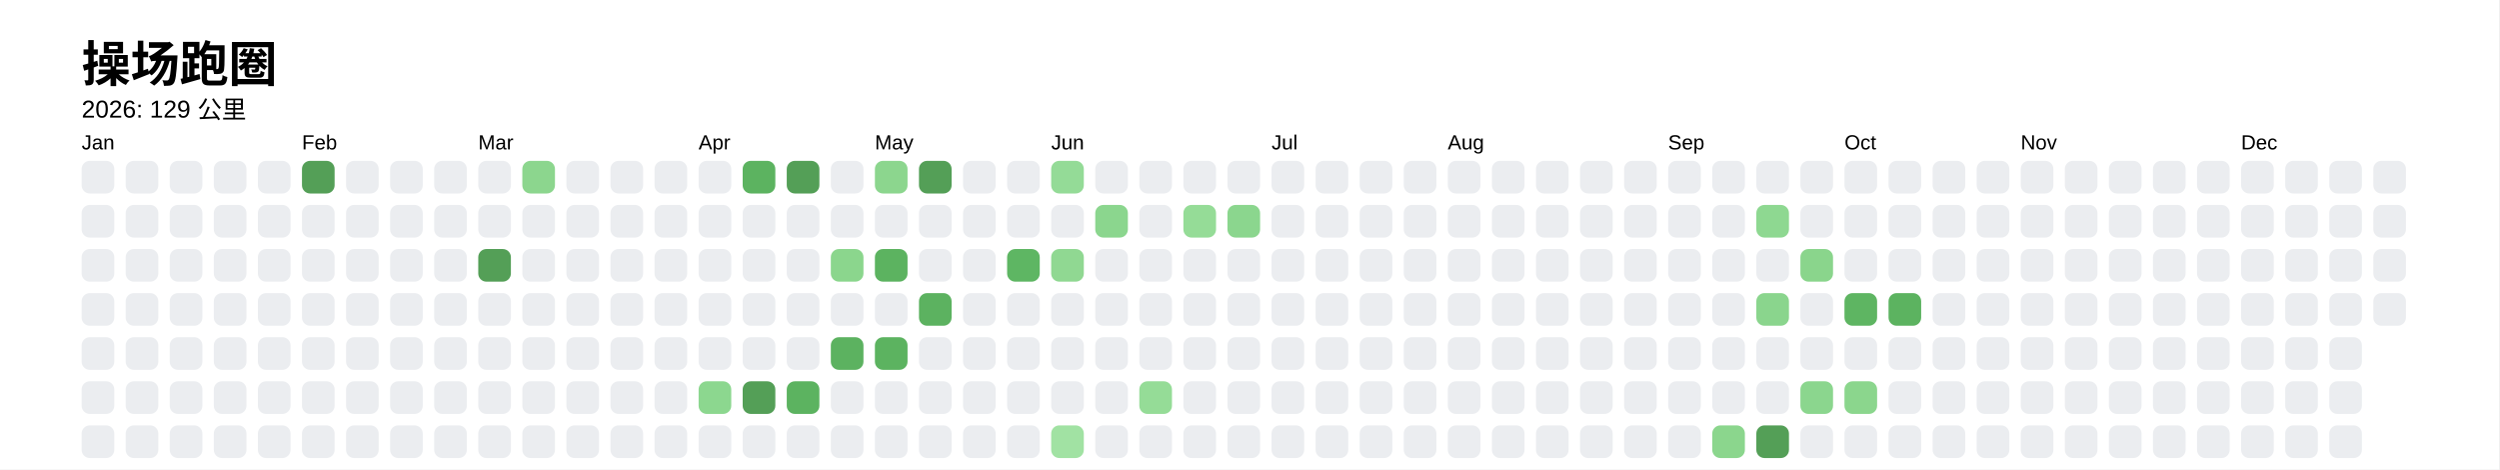
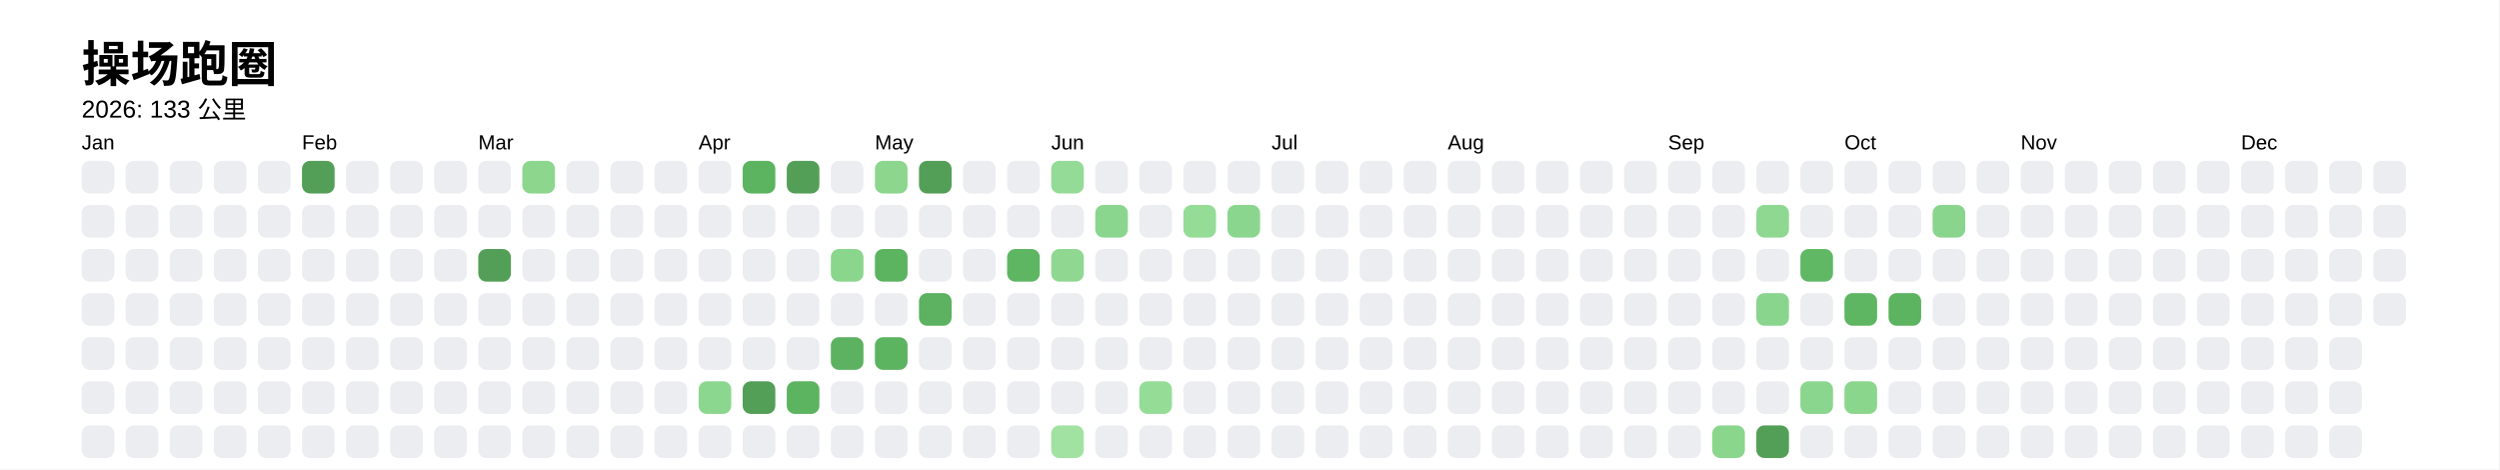
<svg xmlns="http://www.w3.org/2000/svg" baseProfile="full" height="57.5mm" version="1.1" viewBox="0,0,306.2,57.5" width="306.2mm">
  <defs />
  <rect fill="#FFFFFF" height="57.5" width="306.2" x="0" y="0" />
  <text fill="#000000" style="font-size:6px; font-family:Arial; font-weight:bold;" x="10" y="10">操场跑圈</text>
-   <text fill="#000000" style="font-size:3px; font-family:Arial;" x="10" y="14.4">2026: 129 公里</text>
+   <text fill="#000000" style="font-size:3px; font-family:Arial;" x="10" y="14.4">2026: 133 公里</text>
  <text fill="#000000" style="font-size:2.5px; font-family:Arial" x="10" y="18.3">Jan</text>
  <rect fill="#EBEDF0" height="4" rx="1" ry="1" width="4" x="10" y="19.7" />
  <rect fill="#EBEDF0" height="4" rx="1" ry="1" width="4" x="10" y="25.1" />
  <rect fill="#EBEDF0" height="4" rx="1" ry="1" width="4" x="10" y="30.5" />
  <rect fill="#EBEDF0" height="4" rx="1" ry="1" width="4" x="10" y="35.9" />
  <rect fill="#EBEDF0" height="4" rx="1" ry="1" width="4" x="10" y="41.3" />
  <rect fill="#EBEDF0" height="4" rx="1" ry="1" width="4" x="10" y="46.7" />
  <rect fill="#EBEDF0" height="4" rx="1" ry="1" width="4" x="10" y="52.1" />
  <rect fill="#EBEDF0" height="4" rx="1" ry="1" width="4" x="15.4" y="19.7" />
  <rect fill="#EBEDF0" height="4" rx="1" ry="1" width="4" x="15.4" y="25.1" />
  <rect fill="#EBEDF0" height="4" rx="1" ry="1" width="4" x="15.4" y="30.5" />
  <rect fill="#EBEDF0" height="4" rx="1" ry="1" width="4" x="15.4" y="35.9" />
  <rect fill="#EBEDF0" height="4" rx="1" ry="1" width="4" x="15.4" y="41.3" />
  <rect fill="#EBEDF0" height="4" rx="1" ry="1" width="4" x="15.4" y="46.7" />
  <rect fill="#EBEDF0" height="4" rx="1" ry="1" width="4" x="15.4" y="52.1" />
  <rect fill="#EBEDF0" height="4" rx="1" ry="1" width="4" x="20.8" y="19.7" />
  <rect fill="#EBEDF0" height="4" rx="1" ry="1" width="4" x="20.8" y="25.1" />
  <rect fill="#EBEDF0" height="4" rx="1" ry="1" width="4" x="20.8" y="30.5" />
  <rect fill="#EBEDF0" height="4" rx="1" ry="1" width="4" x="20.8" y="35.9" />
  <rect fill="#EBEDF0" height="4" rx="1" ry="1" width="4" x="20.8" y="41.3" />
  <rect fill="#EBEDF0" height="4" rx="1" ry="1" width="4" x="20.8" y="46.7" />
  <rect fill="#EBEDF0" height="4" rx="1" ry="1" width="4" x="20.8" y="52.1" />
  <rect fill="#EBEDF0" height="4" rx="1" ry="1" width="4" x="26.2" y="19.7" />
  <rect fill="#EBEDF0" height="4" rx="1" ry="1" width="4" x="26.2" y="25.1" />
  <rect fill="#EBEDF0" height="4" rx="1" ry="1" width="4" x="26.2" y="30.5" />
  <rect fill="#EBEDF0" height="4" rx="1" ry="1" width="4" x="26.2" y="35.9" />
  <rect fill="#EBEDF0" height="4" rx="1" ry="1" width="4" x="26.2" y="41.3" />
  <rect fill="#EBEDF0" height="4" rx="1" ry="1" width="4" x="26.2" y="46.7" />
  <rect fill="#EBEDF0" height="4" rx="1" ry="1" width="4" x="26.2" y="52.1" />
  <rect fill="#EBEDF0" height="4" rx="1" ry="1" width="4" x="31.6" y="19.7" />
  <rect fill="#EBEDF0" height="4" rx="1" ry="1" width="4" x="31.6" y="25.1" />
  <rect fill="#EBEDF0" height="4" rx="1" ry="1" width="4" x="31.6" y="30.5" />
  <rect fill="#EBEDF0" height="4" rx="1" ry="1" width="4" x="31.6" y="35.9" />
  <rect fill="#EBEDF0" height="4" rx="1" ry="1" width="4" x="31.6" y="41.3" />
  <rect fill="#EBEDF0" height="4" rx="1" ry="1" width="4" x="31.6" y="46.7" />
  <rect fill="#EBEDF0" height="4" rx="1" ry="1" width="4" x="31.6" y="52.1" />
  <text fill="#000000" style="font-size:2.5px; font-family:Arial" x="37.0" y="18.3">Feb</text>
  <rect fill="#549F57" height="4" rx="1" ry="1" width="4" x="37.0" y="19.7" />
  <rect fill="#EBEDF0" height="4" rx="1" ry="1" width="4" x="37.0" y="25.1" />
  <rect fill="#EBEDF0" height="4" rx="1" ry="1" width="4" x="37.0" y="30.5" />
  <rect fill="#EBEDF0" height="4" rx="1" ry="1" width="4" x="37.0" y="35.9" />
  <rect fill="#EBEDF0" height="4" rx="1" ry="1" width="4" x="37.0" y="41.3" />
  <rect fill="#EBEDF0" height="4" rx="1" ry="1" width="4" x="37.0" y="46.7" />
  <rect fill="#EBEDF0" height="4" rx="1" ry="1" width="4" x="37.0" y="52.1" />
  <rect fill="#EBEDF0" height="4" rx="1" ry="1" width="4" x="42.4" y="19.7" />
  <rect fill="#EBEDF0" height="4" rx="1" ry="1" width="4" x="42.4" y="25.1" />
  <rect fill="#EBEDF0" height="4" rx="1" ry="1" width="4" x="42.4" y="30.5" />
  <rect fill="#EBEDF0" height="4" rx="1" ry="1" width="4" x="42.4" y="35.9" />
  <rect fill="#EBEDF0" height="4" rx="1" ry="1" width="4" x="42.4" y="41.3" />
  <rect fill="#EBEDF0" height="4" rx="1" ry="1" width="4" x="42.4" y="46.7" />
  <rect fill="#EBEDF0" height="4" rx="1" ry="1" width="4" x="42.4" y="52.1" />
  <rect fill="#EBEDF0" height="4" rx="1" ry="1" width="4" x="47.8" y="19.7" />
  <rect fill="#EBEDF0" height="4" rx="1" ry="1" width="4" x="47.8" y="25.1" />
  <rect fill="#EBEDF0" height="4" rx="1" ry="1" width="4" x="47.8" y="30.5" />
  <rect fill="#EBEDF0" height="4" rx="1" ry="1" width="4" x="47.8" y="35.9" />
  <rect fill="#EBEDF0" height="4" rx="1" ry="1" width="4" x="47.8" y="41.3" />
  <rect fill="#EBEDF0" height="4" rx="1" ry="1" width="4" x="47.8" y="46.7" />
  <rect fill="#EBEDF0" height="4" rx="1" ry="1" width="4" x="47.8" y="52.1" />
  <rect fill="#EBEDF0" height="4" rx="1" ry="1" width="4" x="53.2" y="19.7" />
  <rect fill="#EBEDF0" height="4" rx="1" ry="1" width="4" x="53.2" y="25.1" />
  <rect fill="#EBEDF0" height="4" rx="1" ry="1" width="4" x="53.2" y="30.5" />
  <rect fill="#EBEDF0" height="4" rx="1" ry="1" width="4" x="53.2" y="35.9" />
  <rect fill="#EBEDF0" height="4" rx="1" ry="1" width="4" x="53.2" y="41.3" />
  <rect fill="#EBEDF0" height="4" rx="1" ry="1" width="4" x="53.2" y="46.7" />
  <rect fill="#EBEDF0" height="4" rx="1" ry="1" width="4" x="53.2" y="52.1" />
  <text fill="#000000" style="font-size:2.5px; font-family:Arial" x="58.6" y="18.3">Mar</text>
  <rect fill="#EBEDF0" height="4" rx="1" ry="1" width="4" x="58.6" y="19.7" />
  <rect fill="#EBEDF0" height="4" rx="1" ry="1" width="4" x="58.6" y="25.1" />
  <rect fill="#549F57" height="4" rx="1" ry="1" width="4" x="58.6" y="30.5" />
  <rect fill="#EBEDF0" height="4" rx="1" ry="1" width="4" x="58.6" y="35.9" />
  <rect fill="#EBEDF0" height="4" rx="1" ry="1" width="4" x="58.6" y="41.3" />
  <rect fill="#EBEDF0" height="4" rx="1" ry="1" width="4" x="58.6" y="46.7" />
  <rect fill="#EBEDF0" height="4" rx="1" ry="1" width="4" x="58.6" y="52.1" />
  <rect fill="#8cd68e" height="4" rx="1" ry="1" width="4" x="64" y="19.7" />
  <rect fill="#EBEDF0" height="4" rx="1" ry="1" width="4" x="64" y="25.1" />
  <rect fill="#EBEDF0" height="4" rx="1" ry="1" width="4" x="64" y="30.5" />
  <rect fill="#EBEDF0" height="4" rx="1" ry="1" width="4" x="64" y="35.9" />
  <rect fill="#EBEDF0" height="4" rx="1" ry="1" width="4" x="64" y="41.3" />
  <rect fill="#EBEDF0" height="4" rx="1" ry="1" width="4" x="64" y="46.7" />
  <rect fill="#EBEDF0" height="4" rx="1" ry="1" width="4" x="64" y="52.1" />
  <rect fill="#EBEDF0" height="4" rx="1" ry="1" width="4" x="69.4" y="19.7" />
  <rect fill="#EBEDF0" height="4" rx="1" ry="1" width="4" x="69.4" y="25.1" />
  <rect fill="#EBEDF0" height="4" rx="1" ry="1" width="4" x="69.4" y="30.5" />
  <rect fill="#EBEDF0" height="4" rx="1" ry="1" width="4" x="69.4" y="35.9" />
  <rect fill="#EBEDF0" height="4" rx="1" ry="1" width="4" x="69.4" y="41.3" />
  <rect fill="#EBEDF0" height="4" rx="1" ry="1" width="4" x="69.4" y="46.7" />
  <rect fill="#EBEDF0" height="4" rx="1" ry="1" width="4" x="69.4" y="52.1" />
  <rect fill="#EBEDF0" height="4" rx="1" ry="1" width="4" x="74.8" y="19.7" />
  <rect fill="#EBEDF0" height="4" rx="1" ry="1" width="4" x="74.8" y="25.1" />
  <rect fill="#EBEDF0" height="4" rx="1" ry="1" width="4" x="74.8" y="30.5" />
  <rect fill="#EBEDF0" height="4" rx="1" ry="1" width="4" x="74.8" y="35.9" />
  <rect fill="#EBEDF0" height="4" rx="1" ry="1" width="4" x="74.8" y="41.3" />
  <rect fill="#EBEDF0" height="4" rx="1" ry="1" width="4" x="74.8" y="46.7" />
  <rect fill="#EBEDF0" height="4" rx="1" ry="1" width="4" x="74.8" y="52.1" />
  <rect fill="#EBEDF0" height="4" rx="1" ry="1" width="4" x="80.2" y="19.7" />
  <rect fill="#EBEDF0" height="4" rx="1" ry="1" width="4" x="80.2" y="25.1" />
  <rect fill="#EBEDF0" height="4" rx="1" ry="1" width="4" x="80.2" y="30.5" />
  <rect fill="#EBEDF0" height="4" rx="1" ry="1" width="4" x="80.2" y="35.9" />
  <rect fill="#EBEDF0" height="4" rx="1" ry="1" width="4" x="80.2" y="41.3" />
  <rect fill="#EBEDF0" height="4" rx="1" ry="1" width="4" x="80.2" y="46.7" />
  <rect fill="#EBEDF0" height="4" rx="1" ry="1" width="4" x="80.2" y="52.1" />
  <text fill="#000000" style="font-size:2.5px; font-family:Arial" x="85.6" y="18.3">Apr</text>
  <rect fill="#EBEDF0" height="4" rx="1" ry="1" width="4" x="85.6" y="19.7" />
  <rect fill="#EBEDF0" height="4" rx="1" ry="1" width="4" x="85.6" y="25.1" />
  <rect fill="#EBEDF0" height="4" rx="1" ry="1" width="4" x="85.6" y="30.5" />
  <rect fill="#EBEDF0" height="4" rx="1" ry="1" width="4" x="85.6" y="35.9" />
  <rect fill="#EBEDF0" height="4" rx="1" ry="1" width="4" x="85.6" y="41.3" />
  <rect fill="#8cd78f" height="4" rx="1" ry="1" width="4" x="85.6" y="46.7" />
  <rect fill="#EBEDF0" height="4" rx="1" ry="1" width="4" x="85.6" y="52.1" />
  <rect fill="#5cb360" height="4" rx="1" ry="1" width="4" x="91" y="19.7" />
  <rect fill="#EBEDF0" height="4" rx="1" ry="1" width="4" x="91" y="25.1" />
  <rect fill="#EBEDF0" height="4" rx="1" ry="1" width="4" x="91" y="30.5" />
  <rect fill="#EBEDF0" height="4" rx="1" ry="1" width="4" x="91" y="35.9" />
  <rect fill="#EBEDF0" height="4" rx="1" ry="1" width="4" x="91" y="41.3" />
  <rect fill="#549F57" height="4" rx="1" ry="1" width="4" x="91" y="46.7" />
  <rect fill="#EBEDF0" height="4" rx="1" ry="1" width="4" x="91" y="52.1" />
  <rect fill="#549F57" height="4" rx="1" ry="1" width="4" x="96.4" y="19.7" />
  <rect fill="#EBEDF0" height="4" rx="1" ry="1" width="4" x="96.4" y="25.1" />
  <rect fill="#EBEDF0" height="4" rx="1" ry="1" width="4" x="96.4" y="30.5" />
  <rect fill="#EBEDF0" height="4" rx="1" ry="1" width="4" x="96.4" y="35.9" />
  <rect fill="#EBEDF0" height="4" rx="1" ry="1" width="4" x="96.4" y="41.3" />
  <rect fill="#5cb360" height="4" rx="1" ry="1" width="4" x="96.4" y="46.7" />
  <rect fill="#EBEDF0" height="4" rx="1" ry="1" width="4" x="96.4" y="52.1" />
  <rect fill="#EBEDF0" height="4" rx="1" ry="1" width="4" x="101.8" y="19.7" />
  <rect fill="#EBEDF0" height="4" rx="1" ry="1" width="4" x="101.8" y="25.1" />
  <rect fill="#8bd68d" height="4" rx="1" ry="1" width="4" x="101.8" y="30.5" />
  <rect fill="#EBEDF0" height="4" rx="1" ry="1" width="4" x="101.8" y="35.9" />
  <rect fill="#5cb260" height="4" rx="1" ry="1" width="4" x="101.8" y="41.3" />
  <rect fill="#EBEDF0" height="4" rx="1" ry="1" width="4" x="101.8" y="46.7" />
  <rect fill="#EBEDF0" height="4" rx="1" ry="1" width="4" x="101.8" y="52.1" />
  <text fill="#000000" style="font-size:2.5px; font-family:Arial" x="107.2" y="18.3">May</text>
  <rect fill="#8cd68e" height="4" rx="1" ry="1" width="4" x="107.2" y="19.7" />
  <rect fill="#EBEDF0" height="4" rx="1" ry="1" width="4" x="107.2" y="25.1" />
  <rect fill="#5cb360" height="4" rx="1" ry="1" width="4" x="107.2" y="30.5" />
  <rect fill="#EBEDF0" height="4" rx="1" ry="1" width="4" x="107.2" y="35.9" />
  <rect fill="#5cb360" height="4" rx="1" ry="1" width="4" x="107.2" y="41.3" />
  <rect fill="#EBEDF0" height="4" rx="1" ry="1" width="4" x="107.2" y="46.7" />
  <rect fill="#EBEDF0" height="4" rx="1" ry="1" width="4" x="107.2" y="52.1" />
  <rect fill="#549F57" height="4" rx="1" ry="1" width="4" x="112.6" y="19.7" />
  <rect fill="#EBEDF0" height="4" rx="1" ry="1" width="4" x="112.6" y="25.1" />
  <rect fill="#EBEDF0" height="4" rx="1" ry="1" width="4" x="112.6" y="30.5" />
  <rect fill="#5cb260" height="4" rx="1" ry="1" width="4" x="112.6" y="35.9" />
  <rect fill="#EBEDF0" height="4" rx="1" ry="1" width="4" x="112.6" y="41.3" />
  <rect fill="#EBEDF0" height="4" rx="1" ry="1" width="4" x="112.6" y="46.7" />
  <rect fill="#EBEDF0" height="4" rx="1" ry="1" width="4" x="112.6" y="52.1" />
  <rect fill="#EBEDF0" height="4" rx="1" ry="1" width="4" x="118" y="19.7" />
  <rect fill="#EBEDF0" height="4" rx="1" ry="1" width="4" x="118" y="25.1" />
  <rect fill="#EBEDF0" height="4" rx="1" ry="1" width="4" x="118" y="30.5" />
  <rect fill="#EBEDF0" height="4" rx="1" ry="1" width="4" x="118" y="35.9" />
  <rect fill="#EBEDF0" height="4" rx="1" ry="1" width="4" x="118" y="41.3" />
  <rect fill="#EBEDF0" height="4" rx="1" ry="1" width="4" x="118" y="46.7" />
  <rect fill="#EBEDF0" height="4" rx="1" ry="1" width="4" x="118" y="52.1" />
  <rect fill="#EBEDF0" height="4" rx="1" ry="1" width="4" x="123.4" y="19.7" />
  <rect fill="#EBEDF0" height="4" rx="1" ry="1" width="4" x="123.4" y="25.1" />
  <rect fill="#5eb663" height="4" rx="1" ry="1" width="4" x="123.4" y="30.5" />
  <rect fill="#EBEDF0" height="4" rx="1" ry="1" width="4" x="123.4" y="35.9" />
  <rect fill="#EBEDF0" height="4" rx="1" ry="1" width="4" x="123.4" y="41.3" />
  <rect fill="#EBEDF0" height="4" rx="1" ry="1" width="4" x="123.4" y="46.7" />
  <rect fill="#EBEDF0" height="4" rx="1" ry="1" width="4" x="123.4" y="52.1" />
  <text fill="#000000" style="font-size:2.5px; font-family:Arial" x="128.8" y="18.3">Jun</text>
  <rect fill="#94db97" height="4" rx="1" ry="1" width="4" x="128.8" y="19.7" />
  <rect fill="#EBEDF0" height="4" rx="1" ry="1" width="4" x="128.8" y="25.1" />
  <rect fill="#90d892" height="4" rx="1" ry="1" width="4" x="128.8" y="30.5" />
  <rect fill="#EBEDF0" height="4" rx="1" ry="1" width="4" x="128.8" y="35.9" />
  <rect fill="#EBEDF0" height="4" rx="1" ry="1" width="4" x="128.8" y="41.3" />
  <rect fill="#EBEDF0" height="4" rx="1" ry="1" width="4" x="128.8" y="46.7" />
  <rect fill="#a1e2a3" height="4" rx="1" ry="1" width="4" x="128.8" y="52.1" />
  <rect fill="#EBEDF0" height="4" rx="1" ry="1" width="4" x="134.2" y="19.7" />
  <rect fill="#8bd68e" height="4" rx="1" ry="1" width="4" x="134.2" y="25.1" />
  <rect fill="#EBEDF0" height="4" rx="1" ry="1" width="4" x="134.2" y="30.5" />
  <rect fill="#EBEDF0" height="4" rx="1" ry="1" width="4" x="134.2" y="35.9" />
  <rect fill="#EBEDF0" height="4" rx="1" ry="1" width="4" x="134.2" y="41.3" />
  <rect fill="#EBEDF0" height="4" rx="1" ry="1" width="4" x="134.2" y="46.7" />
  <rect fill="#EBEDF0" height="4" rx="1" ry="1" width="4" x="134.2" y="52.1" />
  <rect fill="#EBEDF0" height="4" rx="1" ry="1" width="4" x="139.6" y="19.7" />
  <rect fill="#EBEDF0" height="4" rx="1" ry="1" width="4" x="139.6" y="25.1" />
  <rect fill="#EBEDF0" height="4" rx="1" ry="1" width="4" x="139.6" y="30.5" />
  <rect fill="#EBEDF0" height="4" rx="1" ry="1" width="4" x="139.6" y="35.9" />
  <rect fill="#EBEDF0" height="4" rx="1" ry="1" width="4" x="139.6" y="41.3" />
  <rect fill="#95dc97" height="4" rx="1" ry="1" width="4" x="139.6" y="46.7" />
  <rect fill="#EBEDF0" height="4" rx="1" ry="1" width="4" x="139.6" y="52.1" />
  <rect fill="#EBEDF0" height="4" rx="1" ry="1" width="4" x="145" y="19.7" />
  <rect fill="#95dc97" height="4" rx="1" ry="1" width="4" x="145" y="25.1" />
  <rect fill="#EBEDF0" height="4" rx="1" ry="1" width="4" x="145" y="30.5" />
  <rect fill="#EBEDF0" height="4" rx="1" ry="1" width="4" x="145" y="35.9" />
  <rect fill="#EBEDF0" height="4" rx="1" ry="1" width="4" x="145" y="41.3" />
  <rect fill="#EBEDF0" height="4" rx="1" ry="1" width="4" x="145" y="46.7" />
  <rect fill="#EBEDF0" height="4" rx="1" ry="1" width="4" x="145" y="52.1" />
  <rect fill="#EBEDF0" height="4" rx="1" ry="1" width="4" x="150.4" y="19.7" />
  <rect fill="#8bd68e" height="4" rx="1" ry="1" width="4" x="150.4" y="25.1" />
  <rect fill="#EBEDF0" height="4" rx="1" ry="1" width="4" x="150.4" y="30.5" />
  <rect fill="#EBEDF0" height="4" rx="1" ry="1" width="4" x="150.4" y="35.9" />
  <rect fill="#EBEDF0" height="4" rx="1" ry="1" width="4" x="150.4" y="41.3" />
  <rect fill="#EBEDF0" height="4" rx="1" ry="1" width="4" x="150.4" y="46.7" />
  <rect fill="#EBEDF0" height="4" rx="1" ry="1" width="4" x="150.4" y="52.1" />
  <text fill="#000000" style="font-size:2.5px; font-family:Arial" x="155.8" y="18.3">Jul</text>
  <rect fill="#EBEDF0" height="4" rx="1" ry="1" width="4" x="155.8" y="19.7" />
  <rect fill="#EBEDF0" height="4" rx="1" ry="1" width="4" x="155.8" y="25.1" />
  <rect fill="#EBEDF0" height="4" rx="1" ry="1" width="4" x="155.8" y="30.5" />
  <rect fill="#EBEDF0" height="4" rx="1" ry="1" width="4" x="155.8" y="35.9" />
  <rect fill="#EBEDF0" height="4" rx="1" ry="1" width="4" x="155.8" y="41.3" />
  <rect fill="#EBEDF0" height="4" rx="1" ry="1" width="4" x="155.8" y="46.7" />
  <rect fill="#EBEDF0" height="4" rx="1" ry="1" width="4" x="155.8" y="52.1" />
  <rect fill="#EBEDF0" height="4" rx="1" ry="1" width="4" x="161.2" y="19.7" />
  <rect fill="#EBEDF0" height="4" rx="1" ry="1" width="4" x="161.2" y="25.1" />
  <rect fill="#EBEDF0" height="4" rx="1" ry="1" width="4" x="161.2" y="30.5" />
  <rect fill="#EBEDF0" height="4" rx="1" ry="1" width="4" x="161.2" y="35.9" />
  <rect fill="#EBEDF0" height="4" rx="1" ry="1" width="4" x="161.2" y="41.3" />
  <rect fill="#EBEDF0" height="4" rx="1" ry="1" width="4" x="161.2" y="46.7" />
  <rect fill="#EBEDF0" height="4" rx="1" ry="1" width="4" x="161.2" y="52.1" />
  <rect fill="#EBEDF0" height="4" rx="1" ry="1" width="4" x="166.6" y="19.7" />
  <rect fill="#EBEDF0" height="4" rx="1" ry="1" width="4" x="166.6" y="25.1" />
  <rect fill="#EBEDF0" height="4" rx="1" ry="1" width="4" x="166.6" y="30.5" />
  <rect fill="#EBEDF0" height="4" rx="1" ry="1" width="4" x="166.6" y="35.9" />
  <rect fill="#EBEDF0" height="4" rx="1" ry="1" width="4" x="166.6" y="41.3" />
  <rect fill="#EBEDF0" height="4" rx="1" ry="1" width="4" x="166.6" y="46.7" />
  <rect fill="#EBEDF0" height="4" rx="1" ry="1" width="4" x="166.6" y="52.1" />
  <rect fill="#EBEDF0" height="4" rx="1" ry="1" width="4" x="172" y="19.7" />
  <rect fill="#EBEDF0" height="4" rx="1" ry="1" width="4" x="172" y="25.1" />
  <rect fill="#EBEDF0" height="4" rx="1" ry="1" width="4" x="172" y="30.5" />
  <rect fill="#EBEDF0" height="4" rx="1" ry="1" width="4" x="172" y="35.9" />
  <rect fill="#EBEDF0" height="4" rx="1" ry="1" width="4" x="172" y="41.3" />
  <rect fill="#EBEDF0" height="4" rx="1" ry="1" width="4" x="172" y="46.7" />
  <rect fill="#EBEDF0" height="4" rx="1" ry="1" width="4" x="172" y="52.1" />
  <text fill="#000000" style="font-size:2.5px; font-family:Arial" x="177.4" y="18.3">Aug</text>
  <rect fill="#EBEDF0" height="4" rx="1" ry="1" width="4" x="177.4" y="19.7" />
  <rect fill="#EBEDF0" height="4" rx="1" ry="1" width="4" x="177.4" y="25.1" />
  <rect fill="#EBEDF0" height="4" rx="1" ry="1" width="4" x="177.4" y="30.5" />
  <rect fill="#EBEDF0" height="4" rx="1" ry="1" width="4" x="177.4" y="35.9" />
  <rect fill="#EBEDF0" height="4" rx="1" ry="1" width="4" x="177.4" y="41.3" />
  <rect fill="#EBEDF0" height="4" rx="1" ry="1" width="4" x="177.4" y="46.7" />
  <rect fill="#EBEDF0" height="4" rx="1" ry="1" width="4" x="177.4" y="52.1" />
  <rect fill="#EBEDF0" height="4" rx="1" ry="1" width="4" x="182.8" y="19.7" />
  <rect fill="#EBEDF0" height="4" rx="1" ry="1" width="4" x="182.8" y="25.1" />
  <rect fill="#EBEDF0" height="4" rx="1" ry="1" width="4" x="182.8" y="30.5" />
  <rect fill="#EBEDF0" height="4" rx="1" ry="1" width="4" x="182.8" y="35.9" />
  <rect fill="#EBEDF0" height="4" rx="1" ry="1" width="4" x="182.8" y="41.3" />
  <rect fill="#EBEDF0" height="4" rx="1" ry="1" width="4" x="182.8" y="46.7" />
  <rect fill="#EBEDF0" height="4" rx="1" ry="1" width="4" x="182.8" y="52.1" />
  <rect fill="#EBEDF0" height="4" rx="1" ry="1" width="4" x="188.2" y="19.7" />
  <rect fill="#EBEDF0" height="4" rx="1" ry="1" width="4" x="188.2" y="25.1" />
  <rect fill="#EBEDF0" height="4" rx="1" ry="1" width="4" x="188.2" y="30.5" />
  <rect fill="#EBEDF0" height="4" rx="1" ry="1" width="4" x="188.2" y="35.9" />
  <rect fill="#EBEDF0" height="4" rx="1" ry="1" width="4" x="188.2" y="41.3" />
  <rect fill="#EBEDF0" height="4" rx="1" ry="1" width="4" x="188.2" y="46.7" />
  <rect fill="#EBEDF0" height="4" rx="1" ry="1" width="4" x="188.2" y="52.1" />
  <rect fill="#EBEDF0" height="4" rx="1" ry="1" width="4" x="193.6" y="19.7" />
  <rect fill="#EBEDF0" height="4" rx="1" ry="1" width="4" x="193.6" y="25.1" />
  <rect fill="#EBEDF0" height="4" rx="1" ry="1" width="4" x="193.6" y="30.5" />
  <rect fill="#EBEDF0" height="4" rx="1" ry="1" width="4" x="193.6" y="35.9" />
  <rect fill="#EBEDF0" height="4" rx="1" ry="1" width="4" x="193.6" y="41.3" />
  <rect fill="#EBEDF0" height="4" rx="1" ry="1" width="4" x="193.6" y="46.7" />
  <rect fill="#EBEDF0" height="4" rx="1" ry="1" width="4" x="193.6" y="52.1" />
  <rect fill="#EBEDF0" height="4" rx="1" ry="1" width="4" x="199" y="19.7" />
  <rect fill="#EBEDF0" height="4" rx="1" ry="1" width="4" x="199" y="25.1" />
  <rect fill="#EBEDF0" height="4" rx="1" ry="1" width="4" x="199" y="30.5" />
  <rect fill="#EBEDF0" height="4" rx="1" ry="1" width="4" x="199" y="35.9" />
  <rect fill="#EBEDF0" height="4" rx="1" ry="1" width="4" x="199" y="41.3" />
  <rect fill="#EBEDF0" height="4" rx="1" ry="1" width="4" x="199" y="46.7" />
  <rect fill="#EBEDF0" height="4" rx="1" ry="1" width="4" x="199" y="52.1" />
  <text fill="#000000" style="font-size:2.5px; font-family:Arial" x="204.4" y="18.3">Sep</text>
  <rect fill="#EBEDF0" height="4" rx="1" ry="1" width="4" x="204.4" y="19.7" />
  <rect fill="#EBEDF0" height="4" rx="1" ry="1" width="4" x="204.4" y="25.1" />
  <rect fill="#EBEDF0" height="4" rx="1" ry="1" width="4" x="204.4" y="30.5" />
  <rect fill="#EBEDF0" height="4" rx="1" ry="1" width="4" x="204.4" y="35.9" />
  <rect fill="#EBEDF0" height="4" rx="1" ry="1" width="4" x="204.4" y="41.3" />
  <rect fill="#EBEDF0" height="4" rx="1" ry="1" width="4" x="204.4" y="46.7" />
  <rect fill="#EBEDF0" height="4" rx="1" ry="1" width="4" x="204.4" y="52.1" />
  <rect fill="#EBEDF0" height="4" rx="1" ry="1" width="4" x="209.8" y="19.7" />
  <rect fill="#EBEDF0" height="4" rx="1" ry="1" width="4" x="209.8" y="25.1" />
  <rect fill="#EBEDF0" height="4" rx="1" ry="1" width="4" x="209.8" y="30.5" />
  <rect fill="#EBEDF0" height="4" rx="1" ry="1" width="4" x="209.8" y="35.9" />
  <rect fill="#EBEDF0" height="4" rx="1" ry="1" width="4" x="209.8" y="41.3" />
  <rect fill="#EBEDF0" height="4" rx="1" ry="1" width="4" x="209.8" y="46.7" />
  <rect fill="#8bd68d" height="4" rx="1" ry="1" width="4" x="209.8" y="52.1" />
  <rect fill="#EBEDF0" height="4" rx="1" ry="1" width="4" x="215.2" y="19.7" />
  <rect fill="#8ed891" height="4" rx="1" ry="1" width="4" x="215.2" y="25.1" />
  <rect fill="#EBEDF0" height="4" rx="1" ry="1" width="4" x="215.2" y="30.5" />
  <rect fill="#8ad58d" height="4" rx="1" ry="1" width="4" x="215.2" y="35.9" />
  <rect fill="#EBEDF0" height="4" rx="1" ry="1" width="4" x="215.2" y="41.3" />
  <rect fill="#EBEDF0" height="4" rx="1" ry="1" width="4" x="215.2" y="46.7" />
  <rect fill="#549F57" height="4" rx="1" ry="1" width="4" x="215.2" y="52.1" />
  <rect fill="#EBEDF0" height="4" rx="1" ry="1" width="4" x="220.6" y="19.7" />
  <rect fill="#EBEDF0" height="4" rx="1" ry="1" width="4" x="220.6" y="25.1" />
-   <rect fill="#8ad58c" height="4" rx="1" ry="1" width="4" x="220.6" y="30.5" />
+   <rect fill="#60b865" height="4" rx="1" ry="1" width="4" x="220.6" y="30.5" />
  <rect fill="#EBEDF0" height="4" rx="1" ry="1" width="4" x="220.6" y="35.9" />
  <rect fill="#EBEDF0" height="4" rx="1" ry="1" width="4" x="220.6" y="41.3" />
  <rect fill="#8bd68e" height="4" rx="1" ry="1" width="4" x="220.6" y="46.7" />
  <rect fill="#EBEDF0" height="4" rx="1" ry="1" width="4" x="220.6" y="52.1" />
  <text fill="#000000" style="font-size:2.5px; font-family:Arial" x="226" y="18.3">Oct</text>
  <rect fill="#EBEDF0" height="4" rx="1" ry="1" width="4" x="226" y="19.7" />
  <rect fill="#EBEDF0" height="4" rx="1" ry="1" width="4" x="226" y="25.1" />
  <rect fill="#EBEDF0" height="4" rx="1" ry="1" width="4" x="226" y="30.5" />
  <rect fill="#5eb562" height="4" rx="1" ry="1" width="4" x="226" y="35.9" />
  <rect fill="#EBEDF0" height="4" rx="1" ry="1" width="4" x="226" y="41.3" />
  <rect fill="#8bd68d" height="4" rx="1" ry="1" width="4" x="226" y="46.7" />
  <rect fill="#EBEDF0" height="4" rx="1" ry="1" width="4" x="226" y="52.1" />
  <rect fill="#EBEDF0" height="4" rx="1" ry="1" width="4" x="231.4" y="19.7" />
  <rect fill="#EBEDF0" height="4" rx="1" ry="1" width="4" x="231.4" y="25.1" />
  <rect fill="#EBEDF0" height="4" rx="1" ry="1" width="4" x="231.4" y="30.5" />
  <rect fill="#5cb360" height="4" rx="1" ry="1" width="4" x="231.4" y="35.9" />
  <rect fill="#EBEDF0" height="4" rx="1" ry="1" width="4" x="231.4" y="41.3" />
  <rect fill="#EBEDF0" height="4" rx="1" ry="1" width="4" x="231.4" y="46.7" />
  <rect fill="#EBEDF0" height="4" rx="1" ry="1" width="4" x="231.4" y="52.1" />
  <rect fill="#EBEDF0" height="4" rx="1" ry="1" width="4" x="236.8" y="19.7" />
-   <rect fill="#EBEDF0" height="4" rx="1" ry="1" width="4" x="236.8" y="25.1" />
+   <rect fill="#8ad58d" height="4" rx="1" ry="1" width="4" x="236.8" y="25.1" />
  <rect fill="#EBEDF0" height="4" rx="1" ry="1" width="4" x="236.8" y="30.5" />
  <rect fill="#EBEDF0" height="4" rx="1" ry="1" width="4" x="236.8" y="35.9" />
  <rect fill="#EBEDF0" height="4" rx="1" ry="1" width="4" x="236.8" y="41.3" />
  <rect fill="#EBEDF0" height="4" rx="1" ry="1" width="4" x="236.8" y="46.7" />
  <rect fill="#EBEDF0" height="4" rx="1" ry="1" width="4" x="236.8" y="52.1" />
  <rect fill="#EBEDF0" height="4" rx="1" ry="1" width="4" x="242.2" y="19.7" />
  <rect fill="#EBEDF0" height="4" rx="1" ry="1" width="4" x="242.2" y="25.1" />
  <rect fill="#EBEDF0" height="4" rx="1" ry="1" width="4" x="242.2" y="30.5" />
  <rect fill="#EBEDF0" height="4" rx="1" ry="1" width="4" x="242.2" y="35.9" />
  <rect fill="#EBEDF0" height="4" rx="1" ry="1" width="4" x="242.2" y="41.3" />
  <rect fill="#EBEDF0" height="4" rx="1" ry="1" width="4" x="242.2" y="46.7" />
  <rect fill="#EBEDF0" height="4" rx="1" ry="1" width="4" x="242.2" y="52.1" />
  <text fill="#000000" style="font-size:2.5px; font-family:Arial" x="247.6" y="18.3">Nov</text>
  <rect fill="#EBEDF0" height="4" rx="1" ry="1" width="4" x="247.6" y="19.7" />
  <rect fill="#EBEDF0" height="4" rx="1" ry="1" width="4" x="247.6" y="25.1" />
  <rect fill="#EBEDF0" height="4" rx="1" ry="1" width="4" x="247.6" y="30.5" />
  <rect fill="#EBEDF0" height="4" rx="1" ry="1" width="4" x="247.6" y="35.9" />
  <rect fill="#EBEDF0" height="4" rx="1" ry="1" width="4" x="247.6" y="41.3" />
  <rect fill="#EBEDF0" height="4" rx="1" ry="1" width="4" x="247.6" y="46.7" />
  <rect fill="#EBEDF0" height="4" rx="1" ry="1" width="4" x="247.6" y="52.1" />
  <rect fill="#EBEDF0" height="4" rx="1" ry="1" width="4" x="253" y="19.7" />
  <rect fill="#EBEDF0" height="4" rx="1" ry="1" width="4" x="253" y="25.1" />
  <rect fill="#EBEDF0" height="4" rx="1" ry="1" width="4" x="253" y="30.5" />
  <rect fill="#EBEDF0" height="4" rx="1" ry="1" width="4" x="253" y="35.9" />
  <rect fill="#EBEDF0" height="4" rx="1" ry="1" width="4" x="253" y="41.3" />
  <rect fill="#EBEDF0" height="4" rx="1" ry="1" width="4" x="253" y="46.7" />
  <rect fill="#EBEDF0" height="4" rx="1" ry="1" width="4" x="253" y="52.1" />
  <rect fill="#EBEDF0" height="4" rx="1" ry="1" width="4" x="258.4" y="19.7" />
  <rect fill="#EBEDF0" height="4" rx="1" ry="1" width="4" x="258.4" y="25.1" />
  <rect fill="#EBEDF0" height="4" rx="1" ry="1" width="4" x="258.4" y="30.5" />
  <rect fill="#EBEDF0" height="4" rx="1" ry="1" width="4" x="258.4" y="35.9" />
  <rect fill="#EBEDF0" height="4" rx="1" ry="1" width="4" x="258.4" y="41.3" />
  <rect fill="#EBEDF0" height="4" rx="1" ry="1" width="4" x="258.4" y="46.7" />
  <rect fill="#EBEDF0" height="4" rx="1" ry="1" width="4" x="258.4" y="52.1" />
  <rect fill="#EBEDF0" height="4" rx="1" ry="1" width="4" x="263.8" y="19.7" />
  <rect fill="#EBEDF0" height="4" rx="1" ry="1" width="4" x="263.8" y="25.1" />
  <rect fill="#EBEDF0" height="4" rx="1" ry="1" width="4" x="263.8" y="30.5" />
  <rect fill="#EBEDF0" height="4" rx="1" ry="1" width="4" x="263.8" y="35.9" />
  <rect fill="#EBEDF0" height="4" rx="1" ry="1" width="4" x="263.8" y="41.3" />
  <rect fill="#EBEDF0" height="4" rx="1" ry="1" width="4" x="263.8" y="46.7" />
  <rect fill="#EBEDF0" height="4" rx="1" ry="1" width="4" x="263.8" y="52.1" />
  <rect fill="#EBEDF0" height="4" rx="1" ry="1" width="4" x="269.2" y="19.7" />
  <rect fill="#EBEDF0" height="4" rx="1" ry="1" width="4" x="269.2" y="25.1" />
  <rect fill="#EBEDF0" height="4" rx="1" ry="1" width="4" x="269.2" y="30.5" />
  <rect fill="#EBEDF0" height="4" rx="1" ry="1" width="4" x="269.2" y="35.9" />
  <rect fill="#EBEDF0" height="4" rx="1" ry="1" width="4" x="269.2" y="41.3" />
  <rect fill="#EBEDF0" height="4" rx="1" ry="1" width="4" x="269.2" y="46.7" />
  <rect fill="#EBEDF0" height="4" rx="1" ry="1" width="4" x="269.2" y="52.1" />
  <text fill="#000000" style="font-size:2.5px; font-family:Arial" x="274.6" y="18.3">Dec</text>
  <rect fill="#EBEDF0" height="4" rx="1" ry="1" width="4" x="274.6" y="19.7" />
  <rect fill="#EBEDF0" height="4" rx="1" ry="1" width="4" x="274.6" y="25.1" />
  <rect fill="#EBEDF0" height="4" rx="1" ry="1" width="4" x="274.6" y="30.5" />
  <rect fill="#EBEDF0" height="4" rx="1" ry="1" width="4" x="274.6" y="35.9" />
  <rect fill="#EBEDF0" height="4" rx="1" ry="1" width="4" x="274.6" y="41.3" />
  <rect fill="#EBEDF0" height="4" rx="1" ry="1" width="4" x="274.6" y="46.7" />
  <rect fill="#EBEDF0" height="4" rx="1" ry="1" width="4" x="274.6" y="52.1" />
  <rect fill="#EBEDF0" height="4" rx="1" ry="1" width="4" x="280" y="19.7" />
  <rect fill="#EBEDF0" height="4" rx="1" ry="1" width="4" x="280" y="25.1" />
  <rect fill="#EBEDF0" height="4" rx="1" ry="1" width="4" x="280" y="30.5" />
  <rect fill="#EBEDF0" height="4" rx="1" ry="1" width="4" x="280" y="35.9" />
  <rect fill="#EBEDF0" height="4" rx="1" ry="1" width="4" x="280" y="41.3" />
  <rect fill="#EBEDF0" height="4" rx="1" ry="1" width="4" x="280" y="46.7" />
  <rect fill="#EBEDF0" height="4" rx="1" ry="1" width="4" x="280" y="52.1" />
  <rect fill="#EBEDF0" height="4" rx="1" ry="1" width="4" x="285.4" y="19.7" />
  <rect fill="#EBEDF0" height="4" rx="1" ry="1" width="4" x="285.4" y="25.1" />
  <rect fill="#EBEDF0" height="4" rx="1" ry="1" width="4" x="285.4" y="30.5" />
  <rect fill="#EBEDF0" height="4" rx="1" ry="1" width="4" x="285.4" y="35.9" />
  <rect fill="#EBEDF0" height="4" rx="1" ry="1" width="4" x="285.4" y="41.3" />
  <rect fill="#EBEDF0" height="4" rx="1" ry="1" width="4" x="285.4" y="46.7" />
  <rect fill="#EBEDF0" height="4" rx="1" ry="1" width="4" x="285.4" y="52.1" />
  <rect fill="#EBEDF0" height="4" rx="1" ry="1" width="4" x="290.8" y="19.7" />
  <rect fill="#EBEDF0" height="4" rx="1" ry="1" width="4" x="290.8" y="25.1" />
  <rect fill="#EBEDF0" height="4" rx="1" ry="1" width="4" x="290.8" y="30.5" />
  <rect fill="#EBEDF0" height="4" rx="1" ry="1" width="4" x="290.8" y="35.9" />
</svg>
